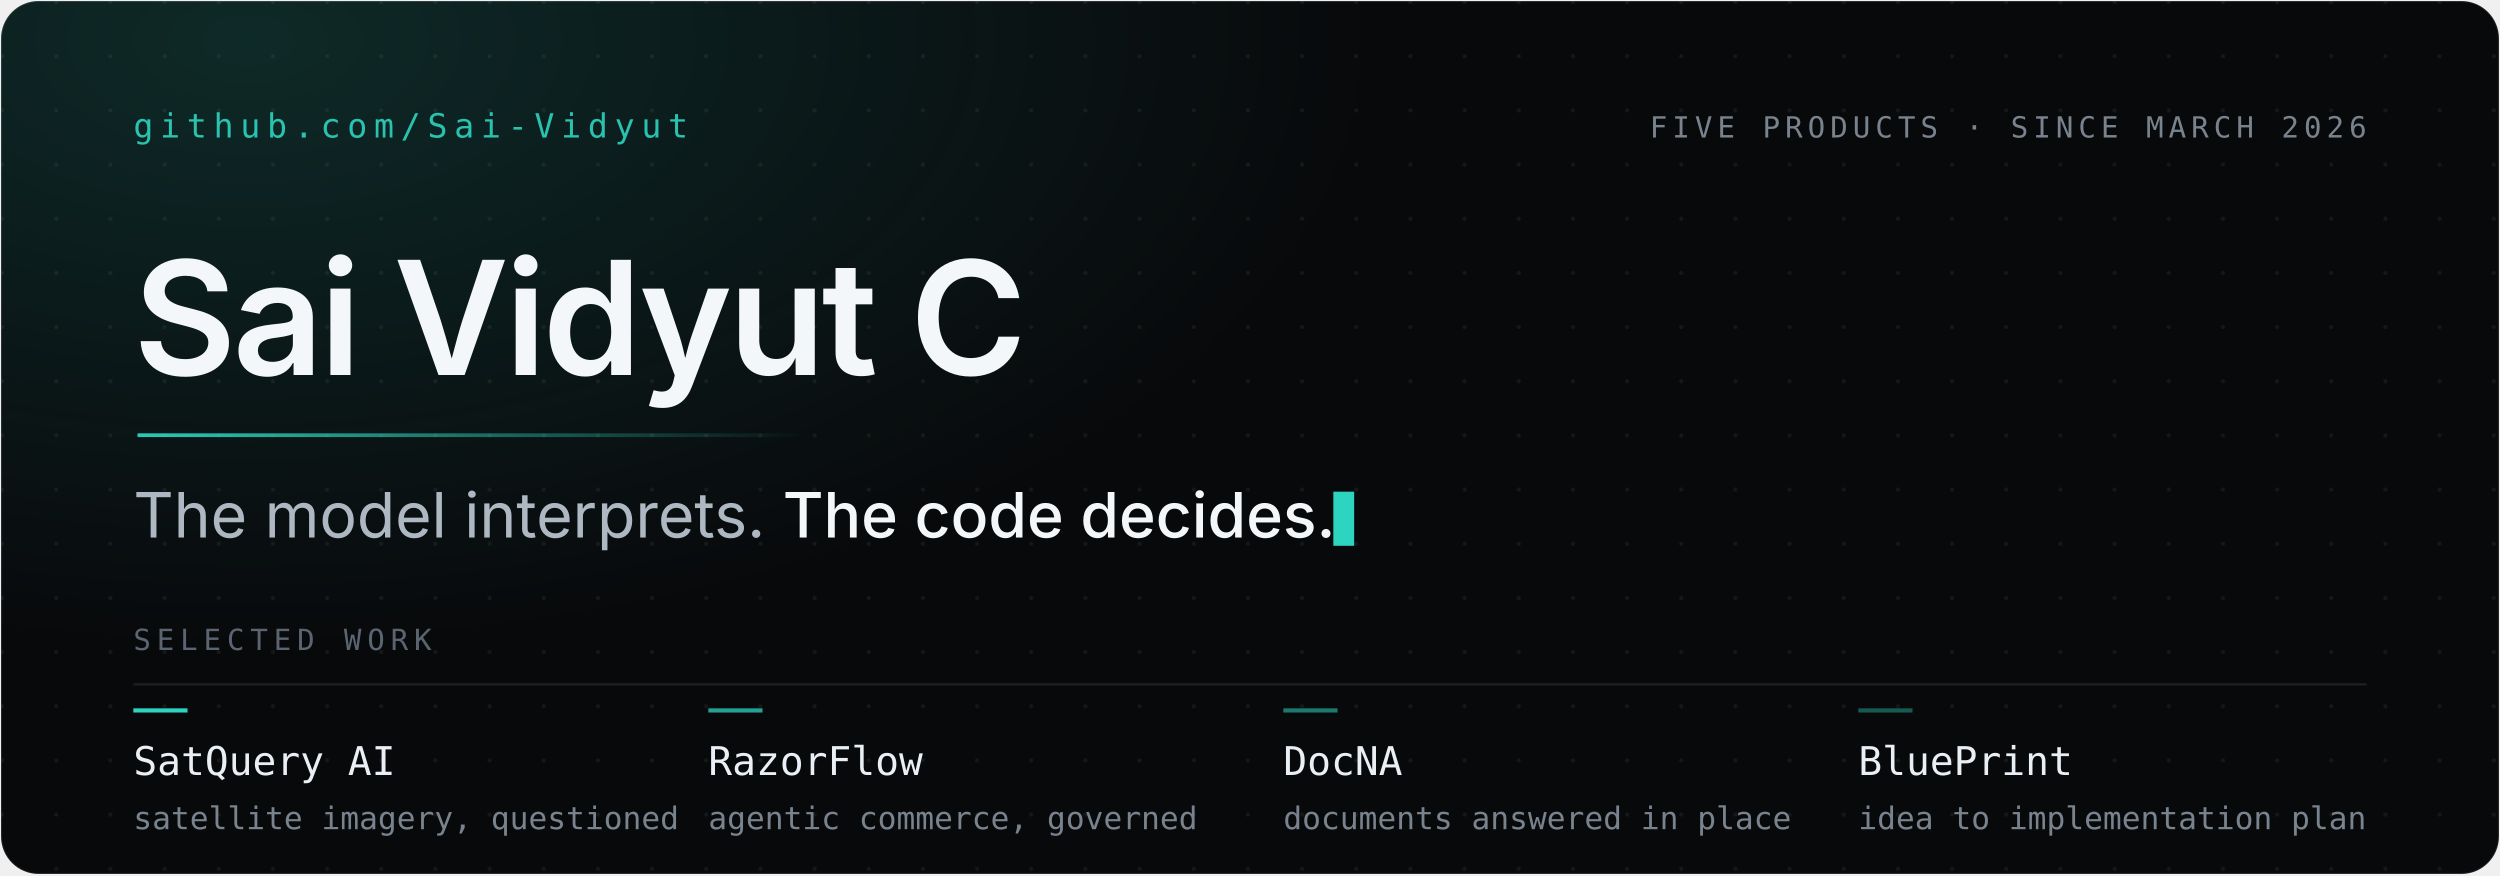
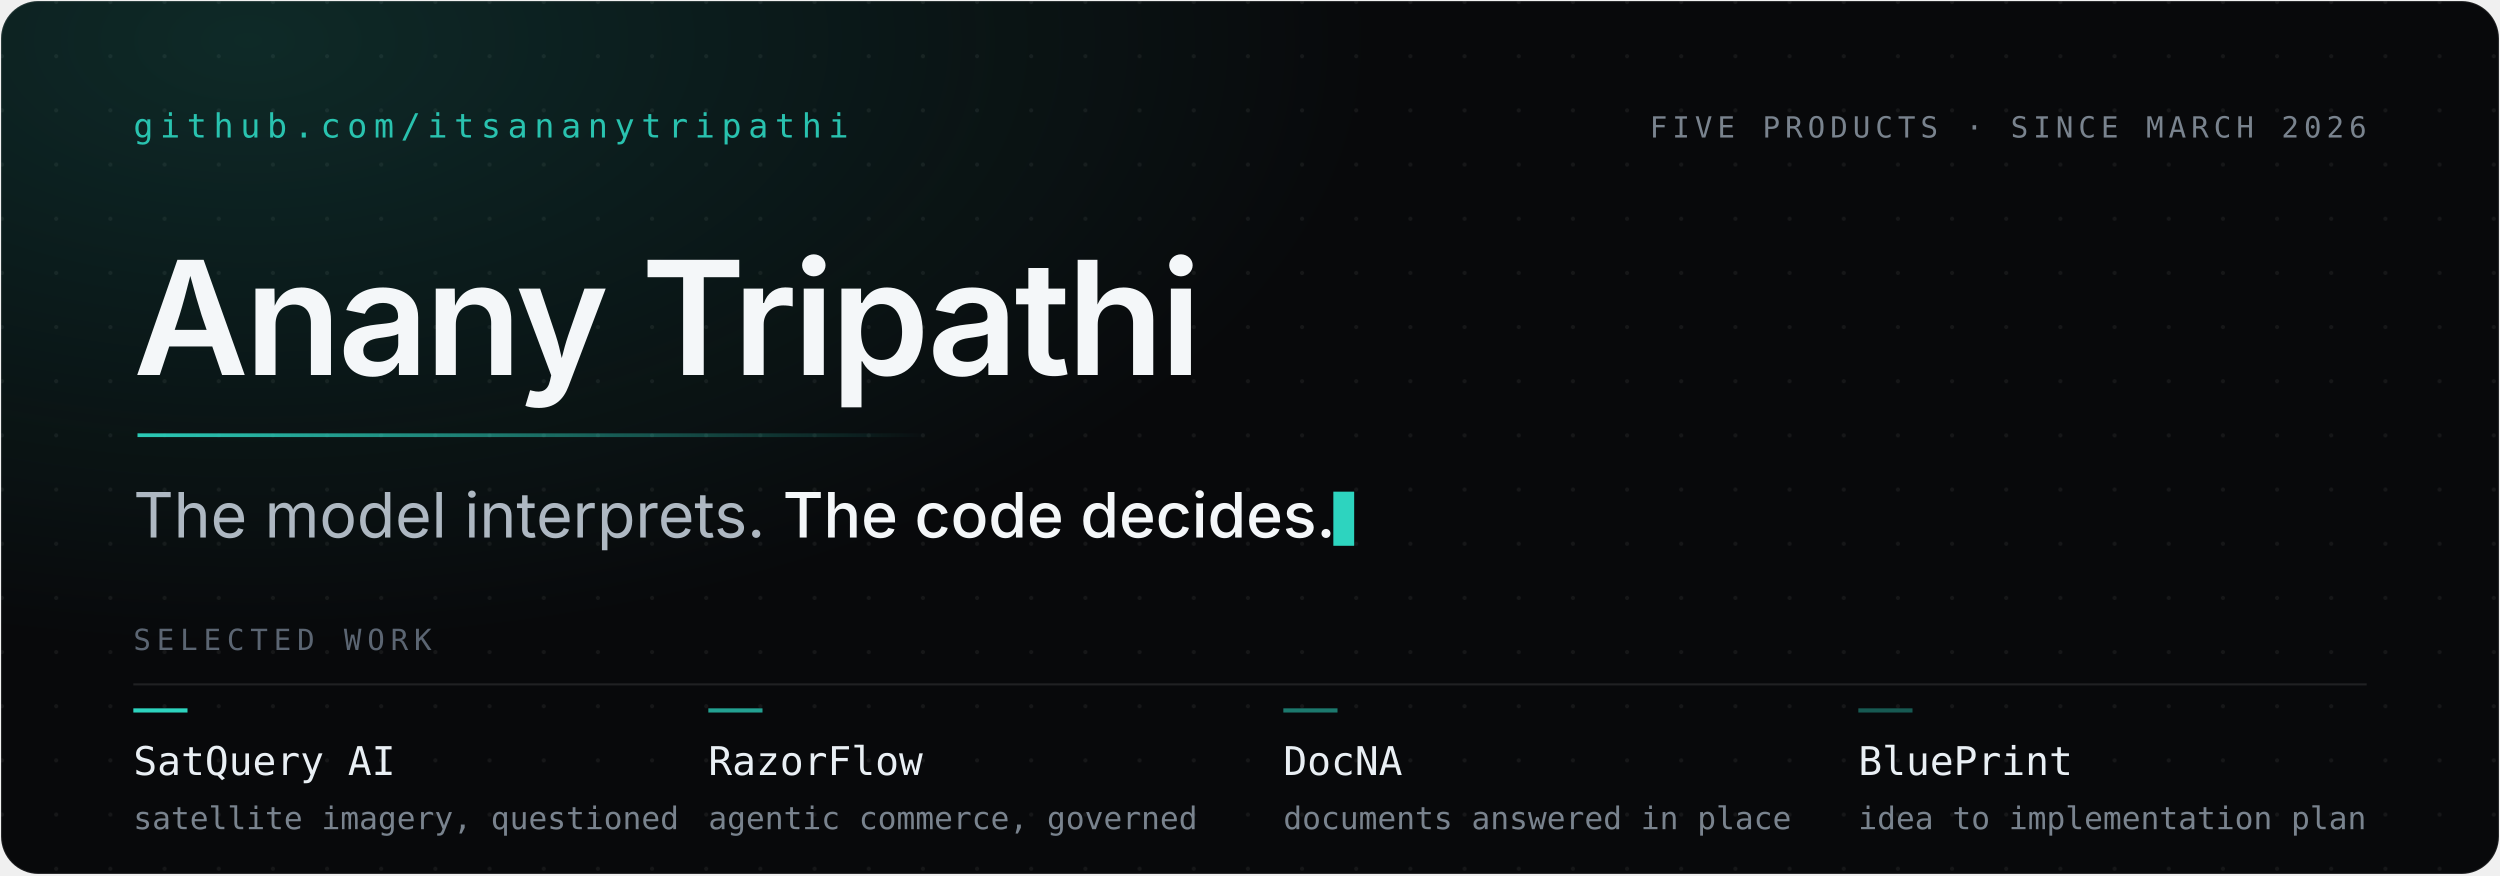
- <svg xmlns="http://www.w3.org/2000/svg" viewBox="0 0 1200 420" width="1200" height="420" role="img" aria-label="Sai Vidyut C. The model interprets. The code decides. Five products built since March 2026: Clip Management System, SatQuery AI, RazorFlow, DocNA, BluePrint.">
+ <svg xmlns="http://www.w3.org/2000/svg" viewBox="0 0 1200 420" width="1200" height="420" role="img" aria-label="Anany Tripathi. The model interprets. The code decides. Five products built since March 2026: Clip Management System, SatQuery AI, RazorFlow, DocNA, BluePrint.">
  <defs>
    <pattern id="dots" width="26" height="26" patternUnits="userSpaceOnUse">
      <circle cx="1" cy="1" r="1" fill="#FFFFFF" fill-opacity="0.055" />
    </pattern>
    <linearGradient id="sweep" x1="0" y1="0" x2="1" y2="0">
      <stop offset="0" stop-color="#2DD4BF" stop-opacity="0" />
      <stop offset="0.5" stop-color="#2DD4BF" stop-opacity="0.10" />
      <stop offset="1" stop-color="#2DD4BF" stop-opacity="0" />
    </linearGradient>
    <linearGradient id="rule" x1="0" y1="0" x2="1" y2="0">
      <stop offset="0" stop-color="#2DD4BF" stop-opacity="0.95" />
      <stop offset="1" stop-color="#2DD4BF" stop-opacity="0" />
    </linearGradient>
    <radialGradient id="glow" cx="0.5" cy="0.5" r="0.5">
      <stop offset="0" stop-color="#2DD4BF" stop-opacity="0.16" />
      <stop offset="1" stop-color="#2DD4BF" stop-opacity="0" />
    </radialGradient>
    <clipPath id="panel">
      <rect x="0.5" y="0.5" width="1199" height="419" rx="18" />
    </clipPath>
  </defs>
  <g clip-path="url(#panel)">
    <rect width="1200" height="420" fill="#08090B" />
    <rect width="1200" height="420" fill="url(#dots)" />
    <ellipse cx="120" cy="20" rx="540" ry="290" fill="url(#glow)" />
    <rect x="-340" y="0" width="340" height="420" fill="url(#sweep)">
      <animate attributeName="x" values="-340;1200" dur="11s" repeatCount="indefinite" />
    </rect>
    <g font-family="ui-monospace, SFMono-Regular, 'SF Mono', Menlo, Consolas, monospace">
-       <text x="64" y="66" font-size="16" letter-spacing="3.2" fill="#2DD4BF" fill-opacity="0.9">github.com/Sai-Vidyut</text>
+       <text x="64" y="66" font-size="16" letter-spacing="3.2" fill="#2DD4BF" fill-opacity="0.9">github.com/itsananytripathi</text>
      <text x="1136" y="66" text-anchor="end" font-size="14" letter-spacing="2.4" fill="#79838E">FIVE PRODUCTS · SINCE MARCH 2026</text>
    </g>
-     <text x="64" y="180" font-family="'Inter', 'Helvetica Neue', Helvetica, Arial, sans-serif" font-size="76" font-weight="600" letter-spacing="-1.8" fill="#F4F7F9">Sai Vidyut C</text>
-     <rect x="66" y="208" width="320" height="1.8" fill="url(#rule)" />
+     <text x="64" y="180" font-family="'Inter', 'Helvetica Neue', Helvetica, Arial, sans-serif" font-size="76" font-weight="600" letter-spacing="-1.8" fill="#F4F7F9">Anany Tripathi</text>
+     <rect x="66" y="208" width="380" height="1.8" fill="url(#rule)" />
    <text x="64" y="258" font-family="'Inter', 'Helvetica Neue', Helvetica, Arial, sans-serif" font-size="30" font-weight="400" fill="#AEB8C2">The model interprets.
      <tspan fill="#F4F7F9" font-weight="500"> The code decides.</tspan>
    </text>
    <rect x="640" y="236" width="10" height="26" fill="#2DD4BF">
      <animate attributeName="opacity" values="1;1;0;0" dur="1.15s" repeatCount="indefinite" />
    </rect>
    <g font-family="ui-monospace, SFMono-Regular, 'SF Mono', Menlo, Consolas, monospace">
      <text x="64" y="312" font-size="14" letter-spacing="2.8" fill="#5B6572">SELECTED WORK</text>
      <rect x="64" y="328" width="1072" height="1" fill="#FFFFFF" fill-opacity="0.10" />
      <g fill="#2DD4BF">
        <rect x="64" y="340" width="26" height="2" />
        <rect x="340" y="340" width="26" height="2" fill-opacity="0.75" />
        <rect x="616" y="340" width="26" height="2" fill-opacity="0.55" />
        <rect x="892" y="340" width="26" height="2" fill-opacity="0.4" />
      </g>
      <g font-size="19" fill="#E9EFF4">
        <text x="64" y="372">SatQuery AI</text>
        <text x="340" y="372">RazorFlow</text>
        <text x="616" y="372">DocNA</text>
        <text x="892" y="372">BluePrint</text>
      </g>
      <g font-size="15" fill="#79838E">
        <text x="64" y="398">satellite imagery, questioned</text>
        <text x="340" y="398">agentic commerce, governed</text>
        <text x="616" y="398">documents answered in place</text>
        <text x="892" y="398">idea to implementation plan</text>
      </g>
    </g>
  </g>
  <rect x="0.5" y="0.5" width="1199" height="419" rx="18" fill="none" stroke="#FFFFFF" stroke-opacity="0.09" />
</svg>
